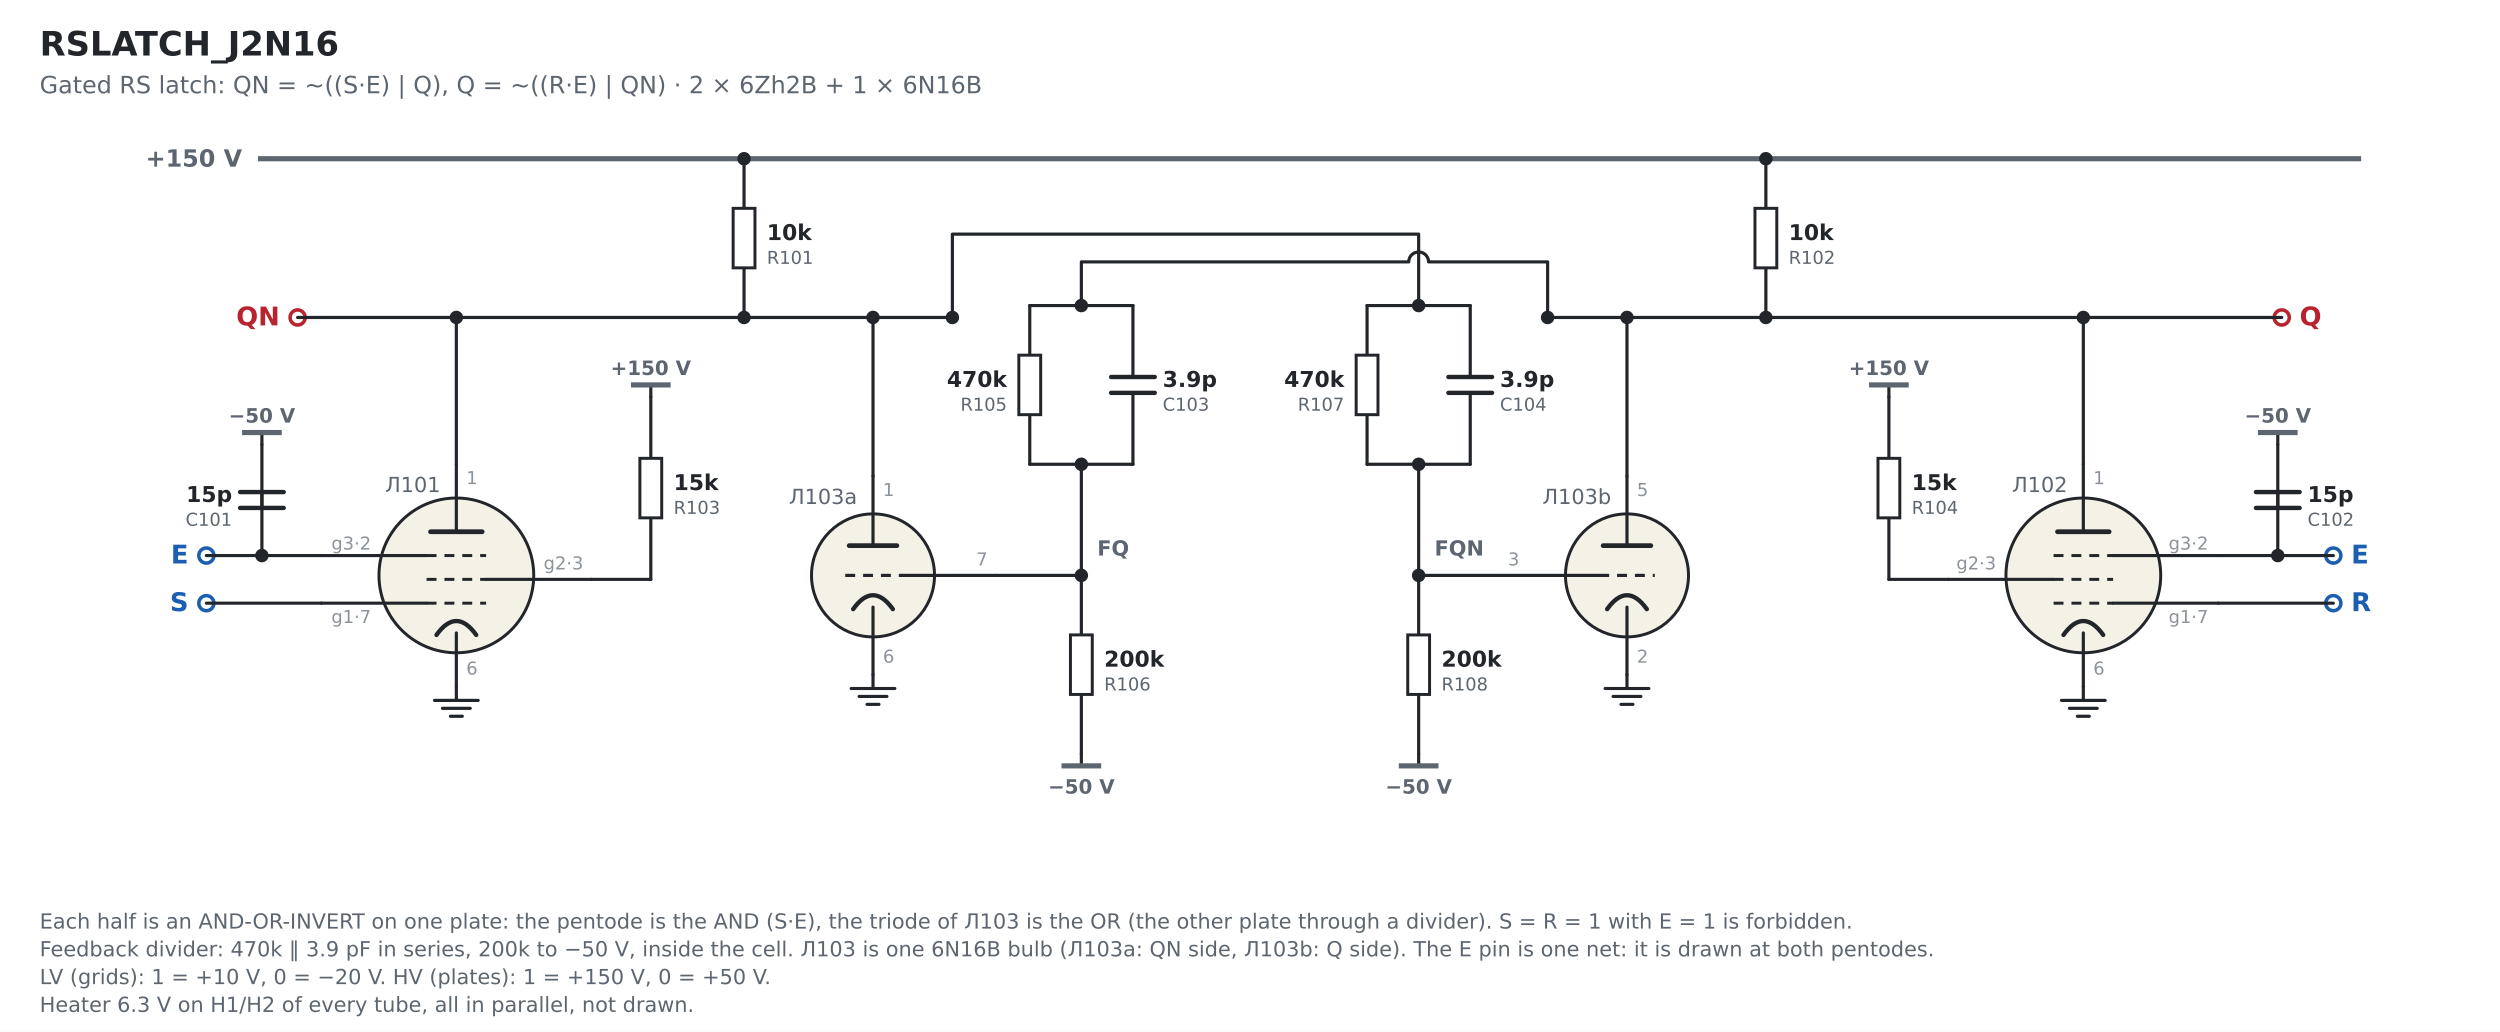
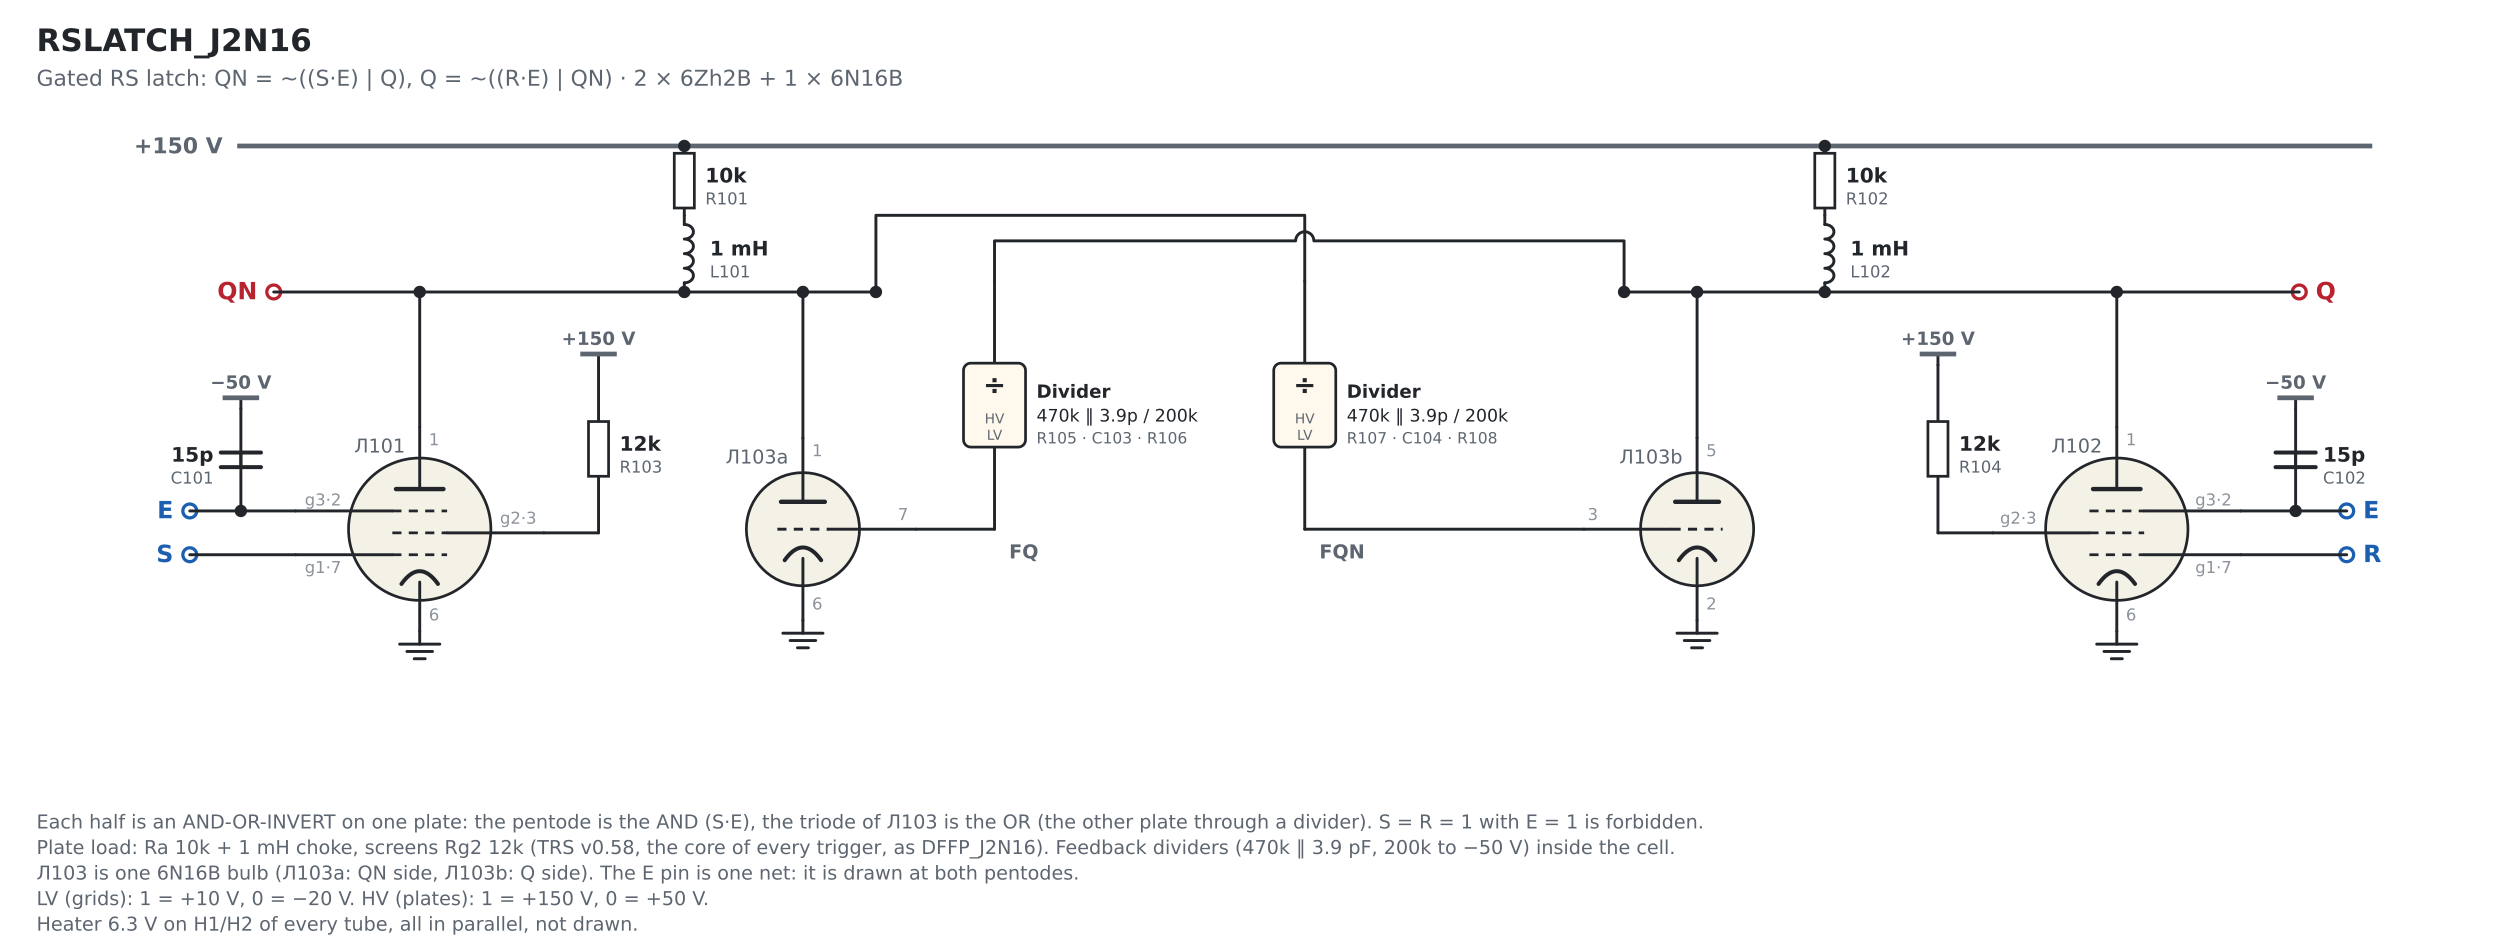
- <svg xmlns="http://www.w3.org/2000/svg" viewBox="0 0 1260 520" width="1260" height="520" font-family="DejaVu Sans, Arial, sans-serif" role="img" aria-label="RSLATCH_J2N16">
-   <rect width="1260" height="520" fill="#ffffff" />
+ <svg xmlns="http://www.w3.org/2000/svg" viewBox="0 0 1370 520" width="1370" height="520" font-family="DejaVu Sans, Arial, sans-serif" role="img" aria-label="RSLATCH_J2N16">
+   <rect width="1370" height="520" fill="#ffffff" />
  <text x="20" y="28" font-size="17" font-weight="bold" fill="#22262b">RSLATCH_J2N16</text>
  <text x="20" y="47" font-size="12" fill="#5d6670">Gated RS latch: QN = ~((S·E) | Q),  Q = ~((R·E) | QN)  ·  2 × 6Zh2B + 1 × 6N16B</text>
-   <line x1="130" y1="80" x2="1190" y2="80" stroke="#5d6670" stroke-width="2.6" stroke-linecap="butt" />
+   <line x1="130" y1="80" x2="1300" y2="80" stroke="#5d6670" stroke-width="2.6" stroke-linecap="butt" />
  <text x="122" y="84" font-size="12" fill="#5d6670" text-anchor="end" font-weight="bold" font-style="normal">+150 V</text>
  <circle cx="230" cy="290" r="39" fill="#f4f1e6" stroke="#22262b" stroke-width="1.5" />
  <line x1="217" y1="268" x2="243" y2="268" stroke="#22262b" stroke-width="2.4" stroke-linecap="round" />
  <line x1="230" y1="268" x2="230" y2="234" stroke="#22262b" stroke-width="1.6" stroke-linecap="round" />
  <line x1="215" y1="280" x2="245" y2="280" stroke="#22262b" stroke-width="1.5" stroke-linecap="butt" stroke-dasharray="5 4" />
  <line x1="215" y1="292" x2="245" y2="292" stroke="#22262b" stroke-width="1.5" stroke-linecap="butt" stroke-dasharray="5 4" />
  <line x1="215" y1="304" x2="245" y2="304" stroke="#22262b" stroke-width="1.5" stroke-linecap="butt" stroke-dasharray="5 4" />
  <line x1="215" y1="280" x2="162" y2="280" stroke="#22262b" stroke-width="1.6" stroke-linecap="round" />
  <line x1="245" y1="292" x2="298" y2="292" stroke="#22262b" stroke-width="1.6" stroke-linecap="round" />
  <line x1="215" y1="304" x2="162" y2="304" stroke="#22262b" stroke-width="1.6" stroke-linecap="round" />
  <path d="M220,320 Q230,306 240,320" stroke="#22262b" stroke-width="2.2" fill="none" stroke-linejoin="round" stroke-linecap="round" />
  <line x1="230" y1="319" x2="230" y2="346" stroke="#22262b" stroke-width="1.6" stroke-linecap="round" />
  <text x="235" y="244" font-size="9" fill="#8b929a" text-anchor="start" font-weight="normal" font-style="normal">1</text>
  <text x="167" y="277" font-size="9" fill="#8b929a" text-anchor="start" font-weight="normal" font-style="normal">g3·2</text>
  <text x="167" y="314" font-size="9" fill="#8b929a" text-anchor="start" font-weight="normal" font-style="normal">g1·7</text>
  <text x="294" y="287" font-size="9" fill="#8b929a" text-anchor="end" font-weight="normal" font-style="normal">g2·3</text>
  <text x="235" y="340" font-size="9" fill="#8b929a" text-anchor="start" font-weight="normal" font-style="normal">6</text>
  <text x="222" y="248" font-size="10.5" fill="#5d6670" text-anchor="end" font-weight="normal" font-style="normal">Л101</text>
  <circle cx="104" cy="304" r="3.8" fill="#fff" stroke="#1c5fb0" stroke-width="1.8" />
  <text x="95" y="308" font-size="13" fill="#1c5fb0" text-anchor="end" font-weight="bold" font-style="normal">S</text>
  <circle cx="104" cy="280" r="3.8" fill="#fff" stroke="#1c5fb0" stroke-width="1.8" />
  <text x="95" y="284" font-size="13" fill="#1c5fb0" text-anchor="end" font-weight="bold" font-style="normal">E</text>
  <line x1="132" y1="280" x2="132" y2="248" stroke="#22262b" stroke-width="1.6" stroke-linecap="round" />
  <line x1="132" y1="256" x2="132" y2="224" stroke="#22262b" stroke-width="1.6" stroke-linecap="round" />
  <line x1="121" y1="248" x2="143" y2="248" stroke="#22262b" stroke-width="2.2" stroke-linecap="round" />
  <line x1="121" y1="256" x2="143" y2="256" stroke="#22262b" stroke-width="2.2" stroke-linecap="round" />
  <text x="117" y="253" font-size="11" fill="#22262b" text-anchor="end" font-weight="bold" font-style="normal">15p</text>
  <text x="117" y="265" font-size="9" fill="#5d6670" text-anchor="end" font-weight="normal" font-style="normal">C101</text>
  <line x1="132" y1="224" x2="132" y2="218" stroke="#22262b" stroke-width="1.6" stroke-linecap="round" />
  <line x1="122" y1="218" x2="142" y2="218" stroke="#5d6670" stroke-width="2.6" stroke-linecap="butt" />
  <text x="132" y="213" font-size="10" fill="#5d6670" text-anchor="middle" font-weight="bold" font-style="normal">−50 V</text>
  <line x1="328" y1="200" x2="328" y2="231" stroke="#22262b" stroke-width="1.6" stroke-linecap="round" />
  <line x1="328" y1="261" x2="328" y2="292" stroke="#22262b" stroke-width="1.6" stroke-linecap="round" />
  <rect x="322.5" y="231" width="11" height="30" fill="#fff" stroke="#22262b" stroke-width="1.5" />
-   <text x="339.5" y="247" font-size="11" fill="#22262b" text-anchor="start" font-weight="bold" font-style="normal">15k</text>
+   <text x="339.5" y="247" font-size="11" fill="#22262b" text-anchor="start" font-weight="bold" font-style="normal">12k</text>
  <text x="339.5" y="259" font-size="9" fill="#5d6670" text-anchor="start" font-weight="normal" font-style="normal">R103</text>
  <line x1="328" y1="200" x2="328" y2="194" stroke="#22262b" stroke-width="1.6" stroke-linecap="round" />
  <line x1="318" y1="194" x2="338" y2="194" stroke="#5d6670" stroke-width="2.6" stroke-linecap="butt" />
  <text x="328" y="189" font-size="10" fill="#5d6670" text-anchor="middle" font-weight="bold" font-style="normal">+150 V</text>
  <line x1="230" y1="346" x2="230" y2="353" stroke="#22262b" stroke-width="1.6" stroke-linecap="round" />
  <line x1="219" y1="353" x2="241" y2="353" stroke="#22262b" stroke-width="1.6" stroke-linecap="round" />
  <line x1="223" y1="357" x2="237" y2="357" stroke="#22262b" stroke-width="1.6" stroke-linecap="round" />
  <line x1="227" y1="361" x2="233" y2="361" stroke="#22262b" stroke-width="1.6" stroke-linecap="round" />
-   <circle cx="1050" cy="290" r="39" fill="#f4f1e6" stroke="#22262b" stroke-width="1.5" />
-   <line x1="1037" y1="268" x2="1063" y2="268" stroke="#22262b" stroke-width="2.4" stroke-linecap="round" />
-   <line x1="1050" y1="268" x2="1050" y2="234" stroke="#22262b" stroke-width="1.6" stroke-linecap="round" />
-   <line x1="1035" y1="280" x2="1065" y2="280" stroke="#22262b" stroke-width="1.5" stroke-linecap="butt" stroke-dasharray="5 4" />
-   <line x1="1035" y1="292" x2="1065" y2="292" stroke="#22262b" stroke-width="1.5" stroke-linecap="butt" stroke-dasharray="5 4" />
-   <line x1="1035" y1="304" x2="1065" y2="304" stroke="#22262b" stroke-width="1.5" stroke-linecap="butt" stroke-dasharray="5 4" />
-   <line x1="1065" y1="280" x2="1118" y2="280" stroke="#22262b" stroke-width="1.6" stroke-linecap="round" />
-   <line x1="1035" y1="292" x2="982" y2="292" stroke="#22262b" stroke-width="1.6" stroke-linecap="round" />
-   <line x1="1065" y1="304" x2="1118" y2="304" stroke="#22262b" stroke-width="1.6" stroke-linecap="round" />
-   <path d="M1040,320 Q1050,306 1060,320" stroke="#22262b" stroke-width="2.2" fill="none" stroke-linejoin="round" stroke-linecap="round" />
-   <line x1="1050" y1="319" x2="1050" y2="346" stroke="#22262b" stroke-width="1.6" stroke-linecap="round" />
-   <text x="1055" y="244" font-size="9" fill="#8b929a" text-anchor="start" font-weight="normal" font-style="normal">1</text>
-   <text x="1113" y="277" font-size="9" fill="#8b929a" text-anchor="end" font-weight="normal" font-style="normal">g3·2</text>
-   <text x="1113" y="314" font-size="9" fill="#8b929a" text-anchor="end" font-weight="normal" font-style="normal">g1·7</text>
-   <text x="986" y="287" font-size="9" fill="#8b929a" text-anchor="start" font-weight="normal" font-style="normal">g2·3</text>
-   <text x="1055" y="340" font-size="9" fill="#8b929a" text-anchor="start" font-weight="normal" font-style="normal">6</text>
-   <text x="1042" y="248" font-size="10.5" fill="#5d6670" text-anchor="end" font-weight="normal" font-style="normal">Л102</text>
-   <circle cx="1176" cy="304" r="3.8" fill="#fff" stroke="#1c5fb0" stroke-width="1.8" />
-   <text x="1185" y="308" font-size="13" fill="#1c5fb0" text-anchor="start" font-weight="bold" font-style="normal">R</text>
-   <circle cx="1176" cy="280" r="3.8" fill="#fff" stroke="#1c5fb0" stroke-width="1.8" />
-   <text x="1185" y="284" font-size="13" fill="#1c5fb0" text-anchor="start" font-weight="bold" font-style="normal">E</text>
-   <line x1="1148" y1="280" x2="1148" y2="248" stroke="#22262b" stroke-width="1.6" stroke-linecap="round" />
-   <line x1="1148" y1="256" x2="1148" y2="224" stroke="#22262b" stroke-width="1.6" stroke-linecap="round" />
-   <line x1="1137" y1="248" x2="1159" y2="248" stroke="#22262b" stroke-width="2.2" stroke-linecap="round" />
-   <line x1="1137" y1="256" x2="1159" y2="256" stroke="#22262b" stroke-width="2.2" stroke-linecap="round" />
-   <text x="1163" y="253" font-size="11" fill="#22262b" text-anchor="start" font-weight="bold" font-style="normal">15p</text>
-   <text x="1163" y="265" font-size="9" fill="#5d6670" text-anchor="start" font-weight="normal" font-style="normal">C102</text>
-   <line x1="1148" y1="224" x2="1148" y2="218" stroke="#22262b" stroke-width="1.6" stroke-linecap="round" />
-   <line x1="1138" y1="218" x2="1158" y2="218" stroke="#5d6670" stroke-width="2.6" stroke-linecap="butt" />
-   <text x="1148" y="213" font-size="10" fill="#5d6670" text-anchor="middle" font-weight="bold" font-style="normal">−50 V</text>
-   <line x1="952" y1="200" x2="952" y2="231" stroke="#22262b" stroke-width="1.6" stroke-linecap="round" />
-   <line x1="952" y1="261" x2="952" y2="292" stroke="#22262b" stroke-width="1.6" stroke-linecap="round" />
-   <rect x="946.5" y="231" width="11" height="30" fill="#fff" stroke="#22262b" stroke-width="1.5" />
-   <text x="963.5" y="247" font-size="11" fill="#22262b" text-anchor="start" font-weight="bold" font-style="normal">15k</text>
-   <text x="963.5" y="259" font-size="9" fill="#5d6670" text-anchor="start" font-weight="normal" font-style="normal">R104</text>
-   <line x1="952" y1="200" x2="952" y2="194" stroke="#22262b" stroke-width="1.6" stroke-linecap="round" />
-   <line x1="942" y1="194" x2="962" y2="194" stroke="#5d6670" stroke-width="2.6" stroke-linecap="butt" />
-   <text x="952" y="189" font-size="10" fill="#5d6670" text-anchor="middle" font-weight="bold" font-style="normal">+150 V</text>
-   <line x1="1050" y1="346" x2="1050" y2="353" stroke="#22262b" stroke-width="1.6" stroke-linecap="round" />
-   <line x1="1039" y1="353" x2="1061" y2="353" stroke="#22262b" stroke-width="1.6" stroke-linecap="round" />
-   <line x1="1043" y1="357" x2="1057" y2="357" stroke="#22262b" stroke-width="1.6" stroke-linecap="round" />
-   <line x1="1047" y1="361" x2="1053" y2="361" stroke="#22262b" stroke-width="1.6" stroke-linecap="round" />
+   <circle cx="1160" cy="290" r="39" fill="#f4f1e6" stroke="#22262b" stroke-width="1.5" />
+   <line x1="1147" y1="268" x2="1173" y2="268" stroke="#22262b" stroke-width="2.4" stroke-linecap="round" />
+   <line x1="1160" y1="268" x2="1160" y2="234" stroke="#22262b" stroke-width="1.6" stroke-linecap="round" />
+   <line x1="1145" y1="280" x2="1175" y2="280" stroke="#22262b" stroke-width="1.5" stroke-linecap="butt" stroke-dasharray="5 4" />
+   <line x1="1145" y1="292" x2="1175" y2="292" stroke="#22262b" stroke-width="1.5" stroke-linecap="butt" stroke-dasharray="5 4" />
+   <line x1="1145" y1="304" x2="1175" y2="304" stroke="#22262b" stroke-width="1.5" stroke-linecap="butt" stroke-dasharray="5 4" />
+   <line x1="1175" y1="280" x2="1228" y2="280" stroke="#22262b" stroke-width="1.6" stroke-linecap="round" />
+   <line x1="1145" y1="292" x2="1092" y2="292" stroke="#22262b" stroke-width="1.6" stroke-linecap="round" />
+   <line x1="1175" y1="304" x2="1228" y2="304" stroke="#22262b" stroke-width="1.6" stroke-linecap="round" />
+   <path d="M1150,320 Q1160,306 1170,320" stroke="#22262b" stroke-width="2.2" fill="none" stroke-linejoin="round" stroke-linecap="round" />
+   <line x1="1160" y1="319" x2="1160" y2="346" stroke="#22262b" stroke-width="1.6" stroke-linecap="round" />
+   <text x="1165" y="244" font-size="9" fill="#8b929a" text-anchor="start" font-weight="normal" font-style="normal">1</text>
+   <text x="1223" y="277" font-size="9" fill="#8b929a" text-anchor="end" font-weight="normal" font-style="normal">g3·2</text>
+   <text x="1223" y="314" font-size="9" fill="#8b929a" text-anchor="end" font-weight="normal" font-style="normal">g1·7</text>
+   <text x="1096" y="287" font-size="9" fill="#8b929a" text-anchor="start" font-weight="normal" font-style="normal">g2·3</text>
+   <text x="1165" y="340" font-size="9" fill="#8b929a" text-anchor="start" font-weight="normal" font-style="normal">6</text>
+   <text x="1152" y="248" font-size="10.5" fill="#5d6670" text-anchor="end" font-weight="normal" font-style="normal">Л102</text>
+   <circle cx="1286" cy="304" r="3.8" fill="#fff" stroke="#1c5fb0" stroke-width="1.8" />
+   <text x="1295" y="308" font-size="13" fill="#1c5fb0" text-anchor="start" font-weight="bold" font-style="normal">R</text>
+   <circle cx="1286" cy="280" r="3.8" fill="#fff" stroke="#1c5fb0" stroke-width="1.8" />
+   <text x="1295" y="284" font-size="13" fill="#1c5fb0" text-anchor="start" font-weight="bold" font-style="normal">E</text>
+   <line x1="1258" y1="280" x2="1258" y2="248" stroke="#22262b" stroke-width="1.6" stroke-linecap="round" />
+   <line x1="1258" y1="256" x2="1258" y2="224" stroke="#22262b" stroke-width="1.6" stroke-linecap="round" />
+   <line x1="1247" y1="248" x2="1269" y2="248" stroke="#22262b" stroke-width="2.2" stroke-linecap="round" />
+   <line x1="1247" y1="256" x2="1269" y2="256" stroke="#22262b" stroke-width="2.2" stroke-linecap="round" />
+   <text x="1273" y="253" font-size="11" fill="#22262b" text-anchor="start" font-weight="bold" font-style="normal">15p</text>
+   <text x="1273" y="265" font-size="9" fill="#5d6670" text-anchor="start" font-weight="normal" font-style="normal">C102</text>
+   <line x1="1258" y1="224" x2="1258" y2="218" stroke="#22262b" stroke-width="1.6" stroke-linecap="round" />
+   <line x1="1248" y1="218" x2="1268" y2="218" stroke="#5d6670" stroke-width="2.6" stroke-linecap="butt" />
+   <text x="1258" y="213" font-size="10" fill="#5d6670" text-anchor="middle" font-weight="bold" font-style="normal">−50 V</text>
+   <line x1="1062" y1="200" x2="1062" y2="231" stroke="#22262b" stroke-width="1.6" stroke-linecap="round" />
+   <line x1="1062" y1="261" x2="1062" y2="292" stroke="#22262b" stroke-width="1.6" stroke-linecap="round" />
+   <rect x="1056.5" y="231" width="11" height="30" fill="#fff" stroke="#22262b" stroke-width="1.5" />
+   <text x="1073.5" y="247" font-size="11" fill="#22262b" text-anchor="start" font-weight="bold" font-style="normal">12k</text>
+   <text x="1073.5" y="259" font-size="9" fill="#5d6670" text-anchor="start" font-weight="normal" font-style="normal">R104</text>
+   <line x1="1062" y1="200" x2="1062" y2="194" stroke="#22262b" stroke-width="1.6" stroke-linecap="round" />
+   <line x1="1052" y1="194" x2="1072" y2="194" stroke="#5d6670" stroke-width="2.6" stroke-linecap="butt" />
+   <text x="1062" y="189" font-size="10" fill="#5d6670" text-anchor="middle" font-weight="bold" font-style="normal">+150 V</text>
+   <line x1="1160" y1="346" x2="1160" y2="353" stroke="#22262b" stroke-width="1.6" stroke-linecap="round" />
+   <line x1="1149" y1="353" x2="1171" y2="353" stroke="#22262b" stroke-width="1.6" stroke-linecap="round" />
+   <line x1="1153" y1="357" x2="1167" y2="357" stroke="#22262b" stroke-width="1.6" stroke-linecap="round" />
+   <line x1="1157" y1="361" x2="1163" y2="361" stroke="#22262b" stroke-width="1.6" stroke-linecap="round" />
  <circle cx="440" cy="290" r="31" fill="#f4f1e6" stroke="#22262b" stroke-width="1.5" />
  <line x1="428" y1="275" x2="452" y2="275" stroke="#22262b" stroke-width="2.4" stroke-linecap="round" />
  <line x1="440" y1="275" x2="440" y2="240" stroke="#22262b" stroke-width="1.6" stroke-linecap="round" />
  <line x1="426" y1="290" x2="454" y2="290" stroke="#22262b" stroke-width="1.6" stroke-linecap="butt" stroke-dasharray="5 4" />
  <line x1="454" y1="290" x2="502" y2="290" stroke="#22262b" stroke-width="1.6" stroke-linecap="round" />
  <path d="M430,307 Q440,293 450,307" stroke="#22262b" stroke-width="2.2" fill="none" stroke-linejoin="round" stroke-linecap="round" />
  <line x1="440" y1="306" x2="440" y2="340" stroke="#22262b" stroke-width="1.6" stroke-linecap="round" />
  <text x="445" y="250" font-size="9" fill="#8b929a" text-anchor="start" font-weight="normal" font-style="normal">1</text>
  <text x="492" y="285" font-size="9" fill="#8b929a" text-anchor="start" font-weight="normal" font-style="normal">7</text>
  <text x="445" y="334" font-size="9" fill="#8b929a" text-anchor="start" font-weight="normal" font-style="normal">6</text>
  <text x="432" y="254" font-size="10.5" fill="#5d6670" text-anchor="end" font-weight="normal" font-style="normal">Л103a</text>
-   <circle cx="820" cy="290" r="31" fill="#f4f1e6" stroke="#22262b" stroke-width="1.5" />
-   <line x1="808" y1="275" x2="832" y2="275" stroke="#22262b" stroke-width="2.4" stroke-linecap="round" />
-   <line x1="820" y1="275" x2="820" y2="240" stroke="#22262b" stroke-width="1.6" stroke-linecap="round" />
-   <line x1="806" y1="290" x2="834" y2="290" stroke="#22262b" stroke-width="1.6" stroke-linecap="butt" stroke-dasharray="5 4" />
-   <line x1="806" y1="290" x2="758" y2="290" stroke="#22262b" stroke-width="1.6" stroke-linecap="round" />
-   <path d="M810,307 Q820,293 830,307" stroke="#22262b" stroke-width="2.2" fill="none" stroke-linejoin="round" stroke-linecap="round" />
-   <line x1="820" y1="306" x2="820" y2="340" stroke="#22262b" stroke-width="1.6" stroke-linecap="round" />
-   <text x="825" y="250" font-size="9" fill="#8b929a" text-anchor="start" font-weight="normal" font-style="normal">5</text>
-   <text x="760" y="285" font-size="9" fill="#8b929a" text-anchor="start" font-weight="normal" font-style="normal">3</text>
-   <text x="825" y="334" font-size="9" fill="#8b929a" text-anchor="start" font-weight="normal" font-style="normal">2</text>
-   <text x="812" y="254" font-size="10.5" fill="#5d6670" text-anchor="end" font-weight="normal" font-style="normal">Л103b</text>
+   <circle cx="930" cy="290" r="31" fill="#f4f1e6" stroke="#22262b" stroke-width="1.5" />
+   <line x1="918" y1="275" x2="942" y2="275" stroke="#22262b" stroke-width="2.4" stroke-linecap="round" />
+   <line x1="930" y1="275" x2="930" y2="240" stroke="#22262b" stroke-width="1.6" stroke-linecap="round" />
+   <line x1="916" y1="290" x2="944" y2="290" stroke="#22262b" stroke-width="1.6" stroke-linecap="butt" stroke-dasharray="5 4" />
+   <line x1="916" y1="290" x2="868" y2="290" stroke="#22262b" stroke-width="1.6" stroke-linecap="round" />
+   <path d="M920,307 Q930,293 940,307" stroke="#22262b" stroke-width="2.2" fill="none" stroke-linejoin="round" stroke-linecap="round" />
+   <line x1="930" y1="306" x2="930" y2="340" stroke="#22262b" stroke-width="1.6" stroke-linecap="round" />
+   <text x="935" y="250" font-size="9" fill="#8b929a" text-anchor="start" font-weight="normal" font-style="normal">5</text>
+   <text x="870" y="285" font-size="9" fill="#8b929a" text-anchor="start" font-weight="normal" font-style="normal">3</text>
+   <text x="935" y="334" font-size="9" fill="#8b929a" text-anchor="start" font-weight="normal" font-style="normal">2</text>
+   <text x="922" y="254" font-size="10.5" fill="#5d6670" text-anchor="end" font-weight="normal" font-style="normal">Л103b</text>
  <line x1="440" y1="340" x2="440" y2="347" stroke="#22262b" stroke-width="1.6" stroke-linecap="round" />
  <line x1="429" y1="347" x2="451" y2="347" stroke="#22262b" stroke-width="1.6" stroke-linecap="round" />
  <line x1="433" y1="351" x2="447" y2="351" stroke="#22262b" stroke-width="1.6" stroke-linecap="round" />
  <line x1="437" y1="355" x2="443" y2="355" stroke="#22262b" stroke-width="1.6" stroke-linecap="round" />
-   <line x1="820" y1="340" x2="820" y2="347" stroke="#22262b" stroke-width="1.6" stroke-linecap="round" />
-   <line x1="809" y1="347" x2="831" y2="347" stroke="#22262b" stroke-width="1.6" stroke-linecap="round" />
-   <line x1="813" y1="351" x2="827" y2="351" stroke="#22262b" stroke-width="1.6" stroke-linecap="round" />
-   <line x1="817" y1="355" x2="823" y2="355" stroke="#22262b" stroke-width="1.6" stroke-linecap="round" />
+   <line x1="930" y1="340" x2="930" y2="347" stroke="#22262b" stroke-width="1.6" stroke-linecap="round" />
+   <line x1="919" y1="347" x2="941" y2="347" stroke="#22262b" stroke-width="1.6" stroke-linecap="round" />
+   <line x1="923" y1="351" x2="937" y2="351" stroke="#22262b" stroke-width="1.6" stroke-linecap="round" />
+   <line x1="927" y1="355" x2="933" y2="355" stroke="#22262b" stroke-width="1.6" stroke-linecap="round" />
  <circle cx="150" cy="160" r="3.8" fill="#fff" stroke="#b8232f" stroke-width="1.8" />
  <text x="141" y="164" font-size="13" fill="#b8232f" text-anchor="end" font-weight="bold" font-style="normal">QN</text>
-   <circle cx="1150" cy="160" r="3.8" fill="#fff" stroke="#b8232f" stroke-width="1.8" />
-   <text x="1159" y="164" font-size="13" fill="#b8232f" text-anchor="start" font-weight="bold" font-style="normal">Q</text>
-   <line x1="375" y1="80" x2="375" y2="105" stroke="#22262b" stroke-width="1.6" stroke-linecap="round" />
-   <line x1="375" y1="135" x2="375" y2="160" stroke="#22262b" stroke-width="1.6" stroke-linecap="round" />
-   <rect x="369.5" y="105" width="11" height="30" fill="#fff" stroke="#22262b" stroke-width="1.5" />
-   <text x="386.5" y="121" font-size="11" fill="#22262b" text-anchor="start" font-weight="bold" font-style="normal">10k</text>
-   <text x="386.5" y="133" font-size="9" fill="#5d6670" text-anchor="start" font-weight="normal" font-style="normal">R101</text>
-   <line x1="890" y1="80" x2="890" y2="105" stroke="#22262b" stroke-width="1.6" stroke-linecap="round" />
-   <line x1="890" y1="135" x2="890" y2="160" stroke="#22262b" stroke-width="1.6" stroke-linecap="round" />
-   <rect x="884.5" y="105" width="11" height="30" fill="#fff" stroke="#22262b" stroke-width="1.5" />
-   <text x="901.5" y="121" font-size="11" fill="#22262b" text-anchor="start" font-weight="bold" font-style="normal">10k</text>
-   <text x="901.5" y="133" font-size="9" fill="#5d6670" text-anchor="start" font-weight="normal" font-style="normal">R102</text>
-   <line x1="519" y1="154" x2="519" y2="179" stroke="#22262b" stroke-width="1.6" stroke-linecap="round" />
-   <line x1="519" y1="209" x2="519" y2="234" stroke="#22262b" stroke-width="1.6" stroke-linecap="round" />
-   <rect x="513.5" y="179" width="11" height="30" fill="#fff" stroke="#22262b" stroke-width="1.5" />
-   <text x="507.5" y="195" font-size="11" fill="#22262b" text-anchor="end" font-weight="bold" font-style="normal">470k</text>
-   <text x="507.5" y="207" font-size="9" fill="#5d6670" text-anchor="end" font-weight="normal" font-style="normal">R105</text>
-   <line x1="571" y1="154" x2="571" y2="190" stroke="#22262b" stroke-width="1.6" stroke-linecap="round" />
-   <line x1="571" y1="198" x2="571" y2="234" stroke="#22262b" stroke-width="1.6" stroke-linecap="round" />
-   <line x1="560" y1="190" x2="582" y2="190" stroke="#22262b" stroke-width="2.2" stroke-linecap="round" />
-   <line x1="560" y1="198" x2="582" y2="198" stroke="#22262b" stroke-width="2.2" stroke-linecap="round" />
-   <text x="586" y="195" font-size="11" fill="#22262b" text-anchor="start" font-weight="bold" font-style="normal">3.9p</text>
-   <text x="586" y="207" font-size="9" fill="#5d6670" text-anchor="start" font-weight="normal" font-style="normal">C103</text>
-   <line x1="545" y1="290" x2="545" y2="320" stroke="#22262b" stroke-width="1.6" stroke-linecap="round" />
-   <line x1="545" y1="350" x2="545" y2="380" stroke="#22262b" stroke-width="1.6" stroke-linecap="round" />
-   <rect x="539.5" y="320" width="11" height="30" fill="#fff" stroke="#22262b" stroke-width="1.5" />
-   <text x="556.5" y="336" font-size="11" fill="#22262b" text-anchor="start" font-weight="bold" font-style="normal">200k</text>
-   <text x="556.5" y="348" font-size="9" fill="#5d6670" text-anchor="start" font-weight="normal" font-style="normal">R106</text>
-   <line x1="545" y1="380" x2="545" y2="386" stroke="#22262b" stroke-width="1.6" stroke-linecap="round" />
-   <line x1="535" y1="386" x2="555" y2="386" stroke="#5d6670" stroke-width="2.6" stroke-linecap="butt" />
-   <text x="545" y="400" font-size="10" fill="#5d6670" text-anchor="middle" font-weight="bold" font-style="normal">−50 V</text>
-   <text x="553" y="280" font-size="10.5" fill="#5d6670" text-anchor="start" font-weight="bold" font-style="normal">FQ</text>
-   <line x1="689" y1="154" x2="689" y2="179" stroke="#22262b" stroke-width="1.6" stroke-linecap="round" />
-   <line x1="689" y1="209" x2="689" y2="234" stroke="#22262b" stroke-width="1.6" stroke-linecap="round" />
-   <rect x="683.5" y="179" width="11" height="30" fill="#fff" stroke="#22262b" stroke-width="1.5" />
-   <text x="677.5" y="195" font-size="11" fill="#22262b" text-anchor="end" font-weight="bold" font-style="normal">470k</text>
-   <text x="677.5" y="207" font-size="9" fill="#5d6670" text-anchor="end" font-weight="normal" font-style="normal">R107</text>
-   <line x1="741" y1="154" x2="741" y2="190" stroke="#22262b" stroke-width="1.6" stroke-linecap="round" />
-   <line x1="741" y1="198" x2="741" y2="234" stroke="#22262b" stroke-width="1.6" stroke-linecap="round" />
-   <line x1="730" y1="190" x2="752" y2="190" stroke="#22262b" stroke-width="2.2" stroke-linecap="round" />
-   <line x1="730" y1="198" x2="752" y2="198" stroke="#22262b" stroke-width="2.2" stroke-linecap="round" />
-   <text x="756" y="195" font-size="11" fill="#22262b" text-anchor="start" font-weight="bold" font-style="normal">3.9p</text>
-   <text x="756" y="207" font-size="9" fill="#5d6670" text-anchor="start" font-weight="normal" font-style="normal">C104</text>
-   <line x1="715" y1="290" x2="715" y2="320" stroke="#22262b" stroke-width="1.6" stroke-linecap="round" />
-   <line x1="715" y1="350" x2="715" y2="380" stroke="#22262b" stroke-width="1.6" stroke-linecap="round" />
-   <rect x="709.5" y="320" width="11" height="30" fill="#fff" stroke="#22262b" stroke-width="1.5" />
-   <text x="726.5" y="336" font-size="11" fill="#22262b" text-anchor="start" font-weight="bold" font-style="normal">200k</text>
-   <text x="726.5" y="348" font-size="9" fill="#5d6670" text-anchor="start" font-weight="normal" font-style="normal">R108</text>
-   <line x1="715" y1="380" x2="715" y2="386" stroke="#22262b" stroke-width="1.6" stroke-linecap="round" />
-   <line x1="705" y1="386" x2="725" y2="386" stroke="#5d6670" stroke-width="2.6" stroke-linecap="butt" />
-   <text x="715" y="400" font-size="10" fill="#5d6670" text-anchor="middle" font-weight="bold" font-style="normal">−50 V</text>
-   <text x="723" y="280" font-size="10.5" fill="#5d6670" text-anchor="start" font-weight="bold" font-style="normal">FQN</text>
+   <circle cx="1260" cy="160" r="3.8" fill="#fff" stroke="#b8232f" stroke-width="1.8" />
+   <text x="1269" y="164" font-size="13" fill="#b8232f" text-anchor="start" font-weight="bold" font-style="normal">Q</text>
+   <line x1="375" y1="80" x2="375" y2="84" stroke="#22262b" stroke-width="1.6" stroke-linecap="round" />
+   <line x1="375" y1="114" x2="375" y2="118" stroke="#22262b" stroke-width="1.6" stroke-linecap="round" />
+   <rect x="369.5" y="84" width="11" height="30" fill="#fff" stroke="#22262b" stroke-width="1.5" />
+   <text x="386.5" y="100" font-size="11" fill="#22262b" text-anchor="start" font-weight="bold" font-style="normal">10k</text>
+   <text x="386.5" y="112" font-size="9" fill="#5d6670" text-anchor="start" font-weight="normal" font-style="normal">R101</text>
+   <line x1="375" y1="118" x2="375" y2="123" stroke="#22262b" stroke-width="1.6" stroke-linecap="round" />
+   <line x1="375" y1="155" x2="375" y2="160" stroke="#22262b" stroke-width="1.6" stroke-linecap="round" />
+   <path d="M375,123 a5,4 0 0 1 0,8 a5,4 0 0 1 0,8 a5,4 0 0 1 0,8 a5,4 0 0 1 0,8" stroke="#22262b" stroke-width="1.6" fill="none" stroke-linejoin="round" stroke-linecap="round" />
+   <text x="389" y="140" font-size="11" fill="#22262b" text-anchor="start" font-weight="bold" font-style="normal">1 mH</text>
+   <text x="389" y="152" font-size="9" fill="#5d6670" text-anchor="start" font-weight="normal" font-style="normal">L101</text>
+   <line x1="1000" y1="80" x2="1000" y2="84" stroke="#22262b" stroke-width="1.6" stroke-linecap="round" />
+   <line x1="1000" y1="114" x2="1000" y2="118" stroke="#22262b" stroke-width="1.6" stroke-linecap="round" />
+   <rect x="994.5" y="84" width="11" height="30" fill="#fff" stroke="#22262b" stroke-width="1.5" />
+   <text x="1011.5" y="100" font-size="11" fill="#22262b" text-anchor="start" font-weight="bold" font-style="normal">10k</text>
+   <text x="1011.5" y="112" font-size="9" fill="#5d6670" text-anchor="start" font-weight="normal" font-style="normal">R102</text>
+   <line x1="1000" y1="118" x2="1000" y2="123" stroke="#22262b" stroke-width="1.6" stroke-linecap="round" />
+   <line x1="1000" y1="155" x2="1000" y2="160" stroke="#22262b" stroke-width="1.6" stroke-linecap="round" />
+   <path d="M1000,123 a5,4 0 0 1 0,8 a5,4 0 0 1 0,8 a5,4 0 0 1 0,8 a5,4 0 0 1 0,8" stroke="#22262b" stroke-width="1.6" fill="none" stroke-linejoin="round" stroke-linecap="round" />
+   <text x="1014" y="140" font-size="11" fill="#22262b" text-anchor="start" font-weight="bold" font-style="normal">1 mH</text>
+   <text x="1014" y="152" font-size="9" fill="#5d6670" text-anchor="start" font-weight="normal" font-style="normal">L102</text>
+   <line x1="545" y1="154" x2="545" y2="199" stroke="#22262b" stroke-width="1.6" stroke-linecap="round" />
+   <line x1="545" y1="245" x2="545" y2="290" stroke="#22262b" stroke-width="1.6" stroke-linecap="round" />
+   <rect x="528" y="199" width="34" height="46" rx="4" fill="#fff8ec" stroke="#22262b" stroke-width="1.5" />
+   <text x="545" y="216" font-size="15" fill="#22262b" text-anchor="middle" font-weight="bold" font-style="normal">÷</text>
+   <text x="545" y="232" font-size="7.5" fill="#5d6670" text-anchor="middle" font-weight="normal" font-style="normal">HV</text>
+   <text x="545" y="241" font-size="7.5" fill="#5d6670" text-anchor="middle" font-weight="normal" font-style="normal">LV</text>
+   <text x="568" y="218" font-size="10" fill="#22262b" text-anchor="start" font-weight="bold" font-style="normal">Divider</text>
+   <text x="568" y="231" font-size="9.5" fill="#22262b" text-anchor="start" font-weight="normal" font-style="normal">470k ‖ 3.9p / 200k</text>
+   <text x="568" y="243" font-size="8.5" fill="#5d6670" text-anchor="start" font-weight="normal" font-style="normal">R105 · C103 · R106</text>
+   <text x="553" y="306" font-size="10.5" fill="#5d6670" text-anchor="start" font-weight="bold" font-style="normal">FQ</text>
+   <line x1="715" y1="154" x2="715" y2="199" stroke="#22262b" stroke-width="1.6" stroke-linecap="round" />
+   <line x1="715" y1="245" x2="715" y2="290" stroke="#22262b" stroke-width="1.6" stroke-linecap="round" />
+   <rect x="698" y="199" width="34" height="46" rx="4" fill="#fff8ec" stroke="#22262b" stroke-width="1.5" />
+   <text x="715" y="216" font-size="15" fill="#22262b" text-anchor="middle" font-weight="bold" font-style="normal">÷</text>
+   <text x="715" y="232" font-size="7.5" fill="#5d6670" text-anchor="middle" font-weight="normal" font-style="normal">HV</text>
+   <text x="715" y="241" font-size="7.5" fill="#5d6670" text-anchor="middle" font-weight="normal" font-style="normal">LV</text>
+   <text x="738" y="218" font-size="10" fill="#22262b" text-anchor="start" font-weight="bold" font-style="normal">Divider</text>
+   <text x="738" y="231" font-size="9.5" fill="#22262b" text-anchor="start" font-weight="normal" font-style="normal">470k ‖ 3.9p / 200k</text>
+   <text x="738" y="243" font-size="8.5" fill="#5d6670" text-anchor="start" font-weight="normal" font-style="normal">R107 · C104 · R108</text>
+   <text x="723" y="306" font-size="10.5" fill="#5d6670" text-anchor="start" font-weight="bold" font-style="normal">FQN</text>
  <path d="M104,304 L162,304" fill="none" stroke="#22262b" stroke-width="1.6" stroke-linejoin="round" stroke-linecap="round" />
  <path d="M104,280 L162,280" fill="none" stroke="#22262b" stroke-width="1.6" stroke-linejoin="round" stroke-linecap="round" />
  <path d="M298,292 L328,292" fill="none" stroke="#22262b" stroke-width="1.6" stroke-linejoin="round" stroke-linecap="round" />
-   <path d="M1176,304 L1118,304" fill="none" stroke="#22262b" stroke-width="1.6" stroke-linejoin="round" stroke-linecap="round" />
-   <path d="M1176,280 L1118,280" fill="none" stroke="#22262b" stroke-width="1.6" stroke-linejoin="round" stroke-linecap="round" />
-   <path d="M982,292 L952,292" fill="none" stroke="#22262b" stroke-width="1.6" stroke-linejoin="round" stroke-linecap="round" />
+   <path d="M1286,304 L1228,304" fill="none" stroke="#22262b" stroke-width="1.6" stroke-linejoin="round" stroke-linecap="round" />
+   <path d="M1286,280 L1228,280" fill="none" stroke="#22262b" stroke-width="1.6" stroke-linejoin="round" stroke-linecap="round" />
+   <path d="M1092,292 L1062,292" fill="none" stroke="#22262b" stroke-width="1.6" stroke-linejoin="round" stroke-linecap="round" />
  <path d="M150,160 L480,160" fill="none" stroke="#22262b" stroke-width="1.6" stroke-linejoin="round" stroke-linecap="round" />
  <path d="M230,234 L230,160" fill="none" stroke="#22262b" stroke-width="1.6" stroke-linejoin="round" stroke-linecap="round" />
  <path d="M440,240 L440,160" fill="none" stroke="#22262b" stroke-width="1.6" stroke-linejoin="round" stroke-linecap="round" />
-   <path d="M780,160 L1150,160" fill="none" stroke="#22262b" stroke-width="1.6" stroke-linejoin="round" stroke-linecap="round" />
-   <path d="M820,240 L820,160" fill="none" stroke="#22262b" stroke-width="1.6" stroke-linejoin="round" stroke-linecap="round" />
-   <path d="M1050,234 L1050,160" fill="none" stroke="#22262b" stroke-width="1.6" stroke-linejoin="round" stroke-linecap="round" />
-   <path d="M780,160 L780,132 L720,132 a5,5 0 0 0 -10,0 L545,132 L545,154" fill="none" stroke="#22262b" stroke-width="1.6" stroke-linejoin="round" stroke-linecap="round" />
+   <path d="M890,160 L1260,160" fill="none" stroke="#22262b" stroke-width="1.6" stroke-linejoin="round" stroke-linecap="round" />
+   <path d="M930,240 L930,160" fill="none" stroke="#22262b" stroke-width="1.6" stroke-linejoin="round" stroke-linecap="round" />
+   <path d="M1160,234 L1160,160" fill="none" stroke="#22262b" stroke-width="1.6" stroke-linejoin="round" stroke-linecap="round" />
+   <path d="M890,160 L890,132 L720,132 a5,5 0 0 0 -10,0 L545,132 L545,154" fill="none" stroke="#22262b" stroke-width="1.6" stroke-linejoin="round" stroke-linecap="round" />
  <path d="M480,160 L480,118 L715,118 L715,154" fill="none" stroke="#22262b" stroke-width="1.6" stroke-linejoin="round" stroke-linecap="round" />
-   <path d="M519,154 L571,154" fill="none" stroke="#22262b" stroke-width="1.6" stroke-linejoin="round" stroke-linecap="round" />
-   <path d="M519,234 L571,234" fill="none" stroke="#22262b" stroke-width="1.6" stroke-linejoin="round" stroke-linecap="round" />
-   <path d="M545,234 L545,290" fill="none" stroke="#22262b" stroke-width="1.6" stroke-linejoin="round" stroke-linecap="round" />
  <path d="M545,290 L502,290" fill="none" stroke="#22262b" stroke-width="1.6" stroke-linejoin="round" stroke-linecap="round" />
-   <path d="M689,154 L741,154" fill="none" stroke="#22262b" stroke-width="1.6" stroke-linejoin="round" stroke-linecap="round" />
-   <path d="M689,234 L741,234" fill="none" stroke="#22262b" stroke-width="1.6" stroke-linejoin="round" stroke-linecap="round" />
-   <path d="M715,234 L715,290" fill="none" stroke="#22262b" stroke-width="1.6" stroke-linejoin="round" stroke-linecap="round" />
-   <path d="M715,290 L758,290" fill="none" stroke="#22262b" stroke-width="1.6" stroke-linejoin="round" stroke-linecap="round" />
+   <path d="M715,290 L868,290" fill="none" stroke="#22262b" stroke-width="1.6" stroke-linejoin="round" stroke-linecap="round" />
  <circle cx="132" cy="280" r="3.4" fill="#22262b" />
-   <circle cx="1148" cy="280" r="3.4" fill="#22262b" />
+   <circle cx="1258" cy="280" r="3.4" fill="#22262b" />
  <circle cx="230" cy="160" r="3.4" fill="#22262b" />
  <circle cx="440" cy="160" r="3.4" fill="#22262b" />
-   <circle cx="820" cy="160" r="3.4" fill="#22262b" />
-   <circle cx="1050" cy="160" r="3.4" fill="#22262b" />
+   <circle cx="930" cy="160" r="3.4" fill="#22262b" />
+   <circle cx="1160" cy="160" r="3.4" fill="#22262b" />
+   <circle cx="375" cy="160" r="3.4" fill="#22262b" />
  <circle cx="375" cy="80" r="3.4" fill="#22262b" />
-   <circle cx="375" cy="160" r="3.4" fill="#22262b" />
-   <circle cx="890" cy="80" r="3.4" fill="#22262b" />
+   <circle cx="1000" cy="160" r="3.4" fill="#22262b" />
+   <circle cx="1000" cy="80" r="3.4" fill="#22262b" />
  <circle cx="890" cy="160" r="3.4" fill="#22262b" />
-   <circle cx="780" cy="160" r="3.4" fill="#22262b" />
  <circle cx="480" cy="160" r="3.4" fill="#22262b" />
-   <circle cx="545" cy="154" r="3.4" fill="#22262b" />
-   <circle cx="545" cy="234" r="3.4" fill="#22262b" />
-   <circle cx="545" cy="290" r="3.4" fill="#22262b" />
-   <circle cx="715" cy="154" r="3.4" fill="#22262b" />
-   <circle cx="715" cy="234" r="3.4" fill="#22262b" />
-   <circle cx="715" cy="290" r="3.4" fill="#22262b" />
-   <text x="20" y="468" font-size="10.5" fill="#5d6670">Each half is an AND-OR-INVERT on one plate: the pentode is the AND (S·E), the triode of Л103 is the OR (the other plate through a divider). S = R = 1 with E = 1 is forbidden.</text>
-   <text x="20" y="482" font-size="10.5" fill="#5d6670">Feedback divider: 470k ‖ 3.9 pF in series, 200k to −50 V, inside the cell. Л103 is one 6N16B bulb (Л103a: QN side, Л103b: Q side). The E pin is one net: it is drawn at both pentodes.</text>
+   <text x="20" y="454" font-size="10.5" fill="#5d6670">Each half is an AND-OR-INVERT on one plate: the pentode is the AND (S·E), the triode of Л103 is the OR (the other plate through a divider). S = R = 1 with E = 1 is forbidden.</text>
+   <text x="20" y="468" font-size="10.5" fill="#5d6670">Plate load: Ra 10k + 1 mH choke, screens Rg2 12k (TRS v0.58, the core of every trigger, as DFFP_J2N16). Feedback dividers (470k ‖ 3.9 pF, 200k to −50 V) inside the cell.</text>
+   <text x="20" y="482" font-size="10.5" fill="#5d6670">Л103 is one 6N16B bulb (Л103a: QN side, Л103b: Q side). The E pin is one net: it is drawn at both pentodes.</text>
  <text x="20" y="496" font-size="10.5" fill="#5d6670">LV (grids): 1 = +10 V, 0 = −20 V.   HV (plates): 1 = +150 V, 0 = +50 V.</text>
  <text x="20" y="510" font-size="10.5" fill="#5d6670">Heater 6.3 V on H1/H2 of every tube, all in parallel, not drawn.</text>
</svg>
